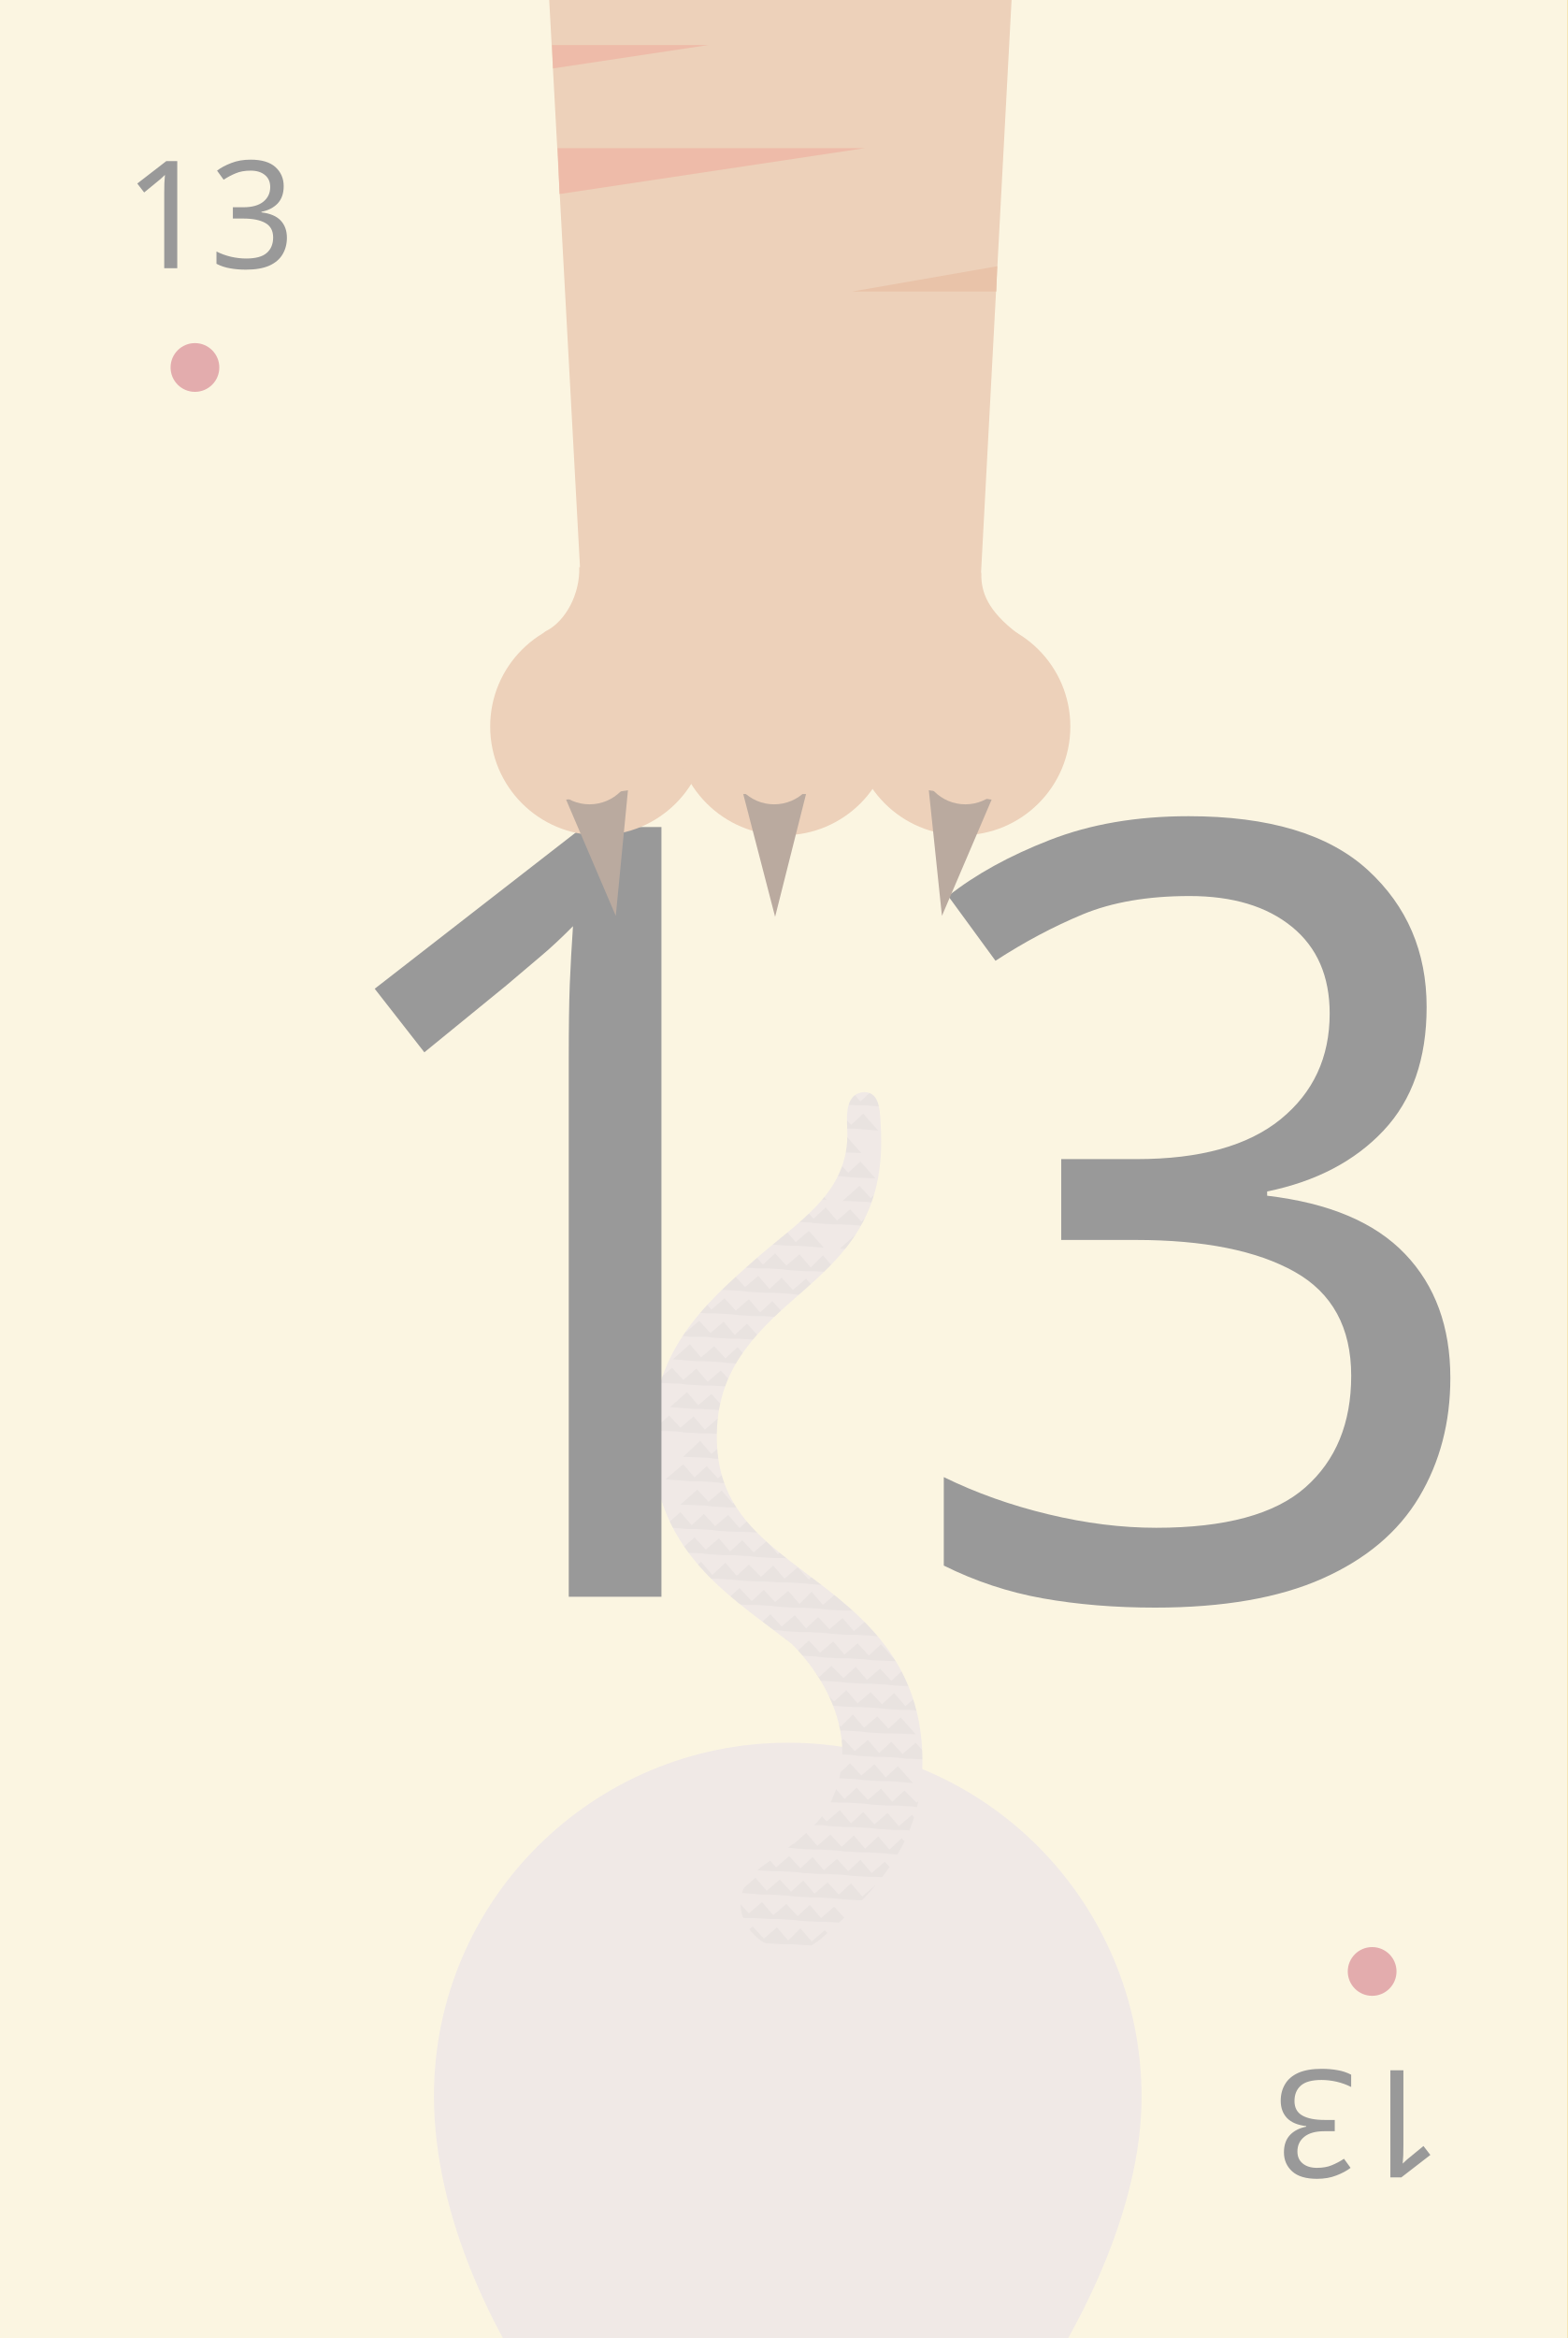
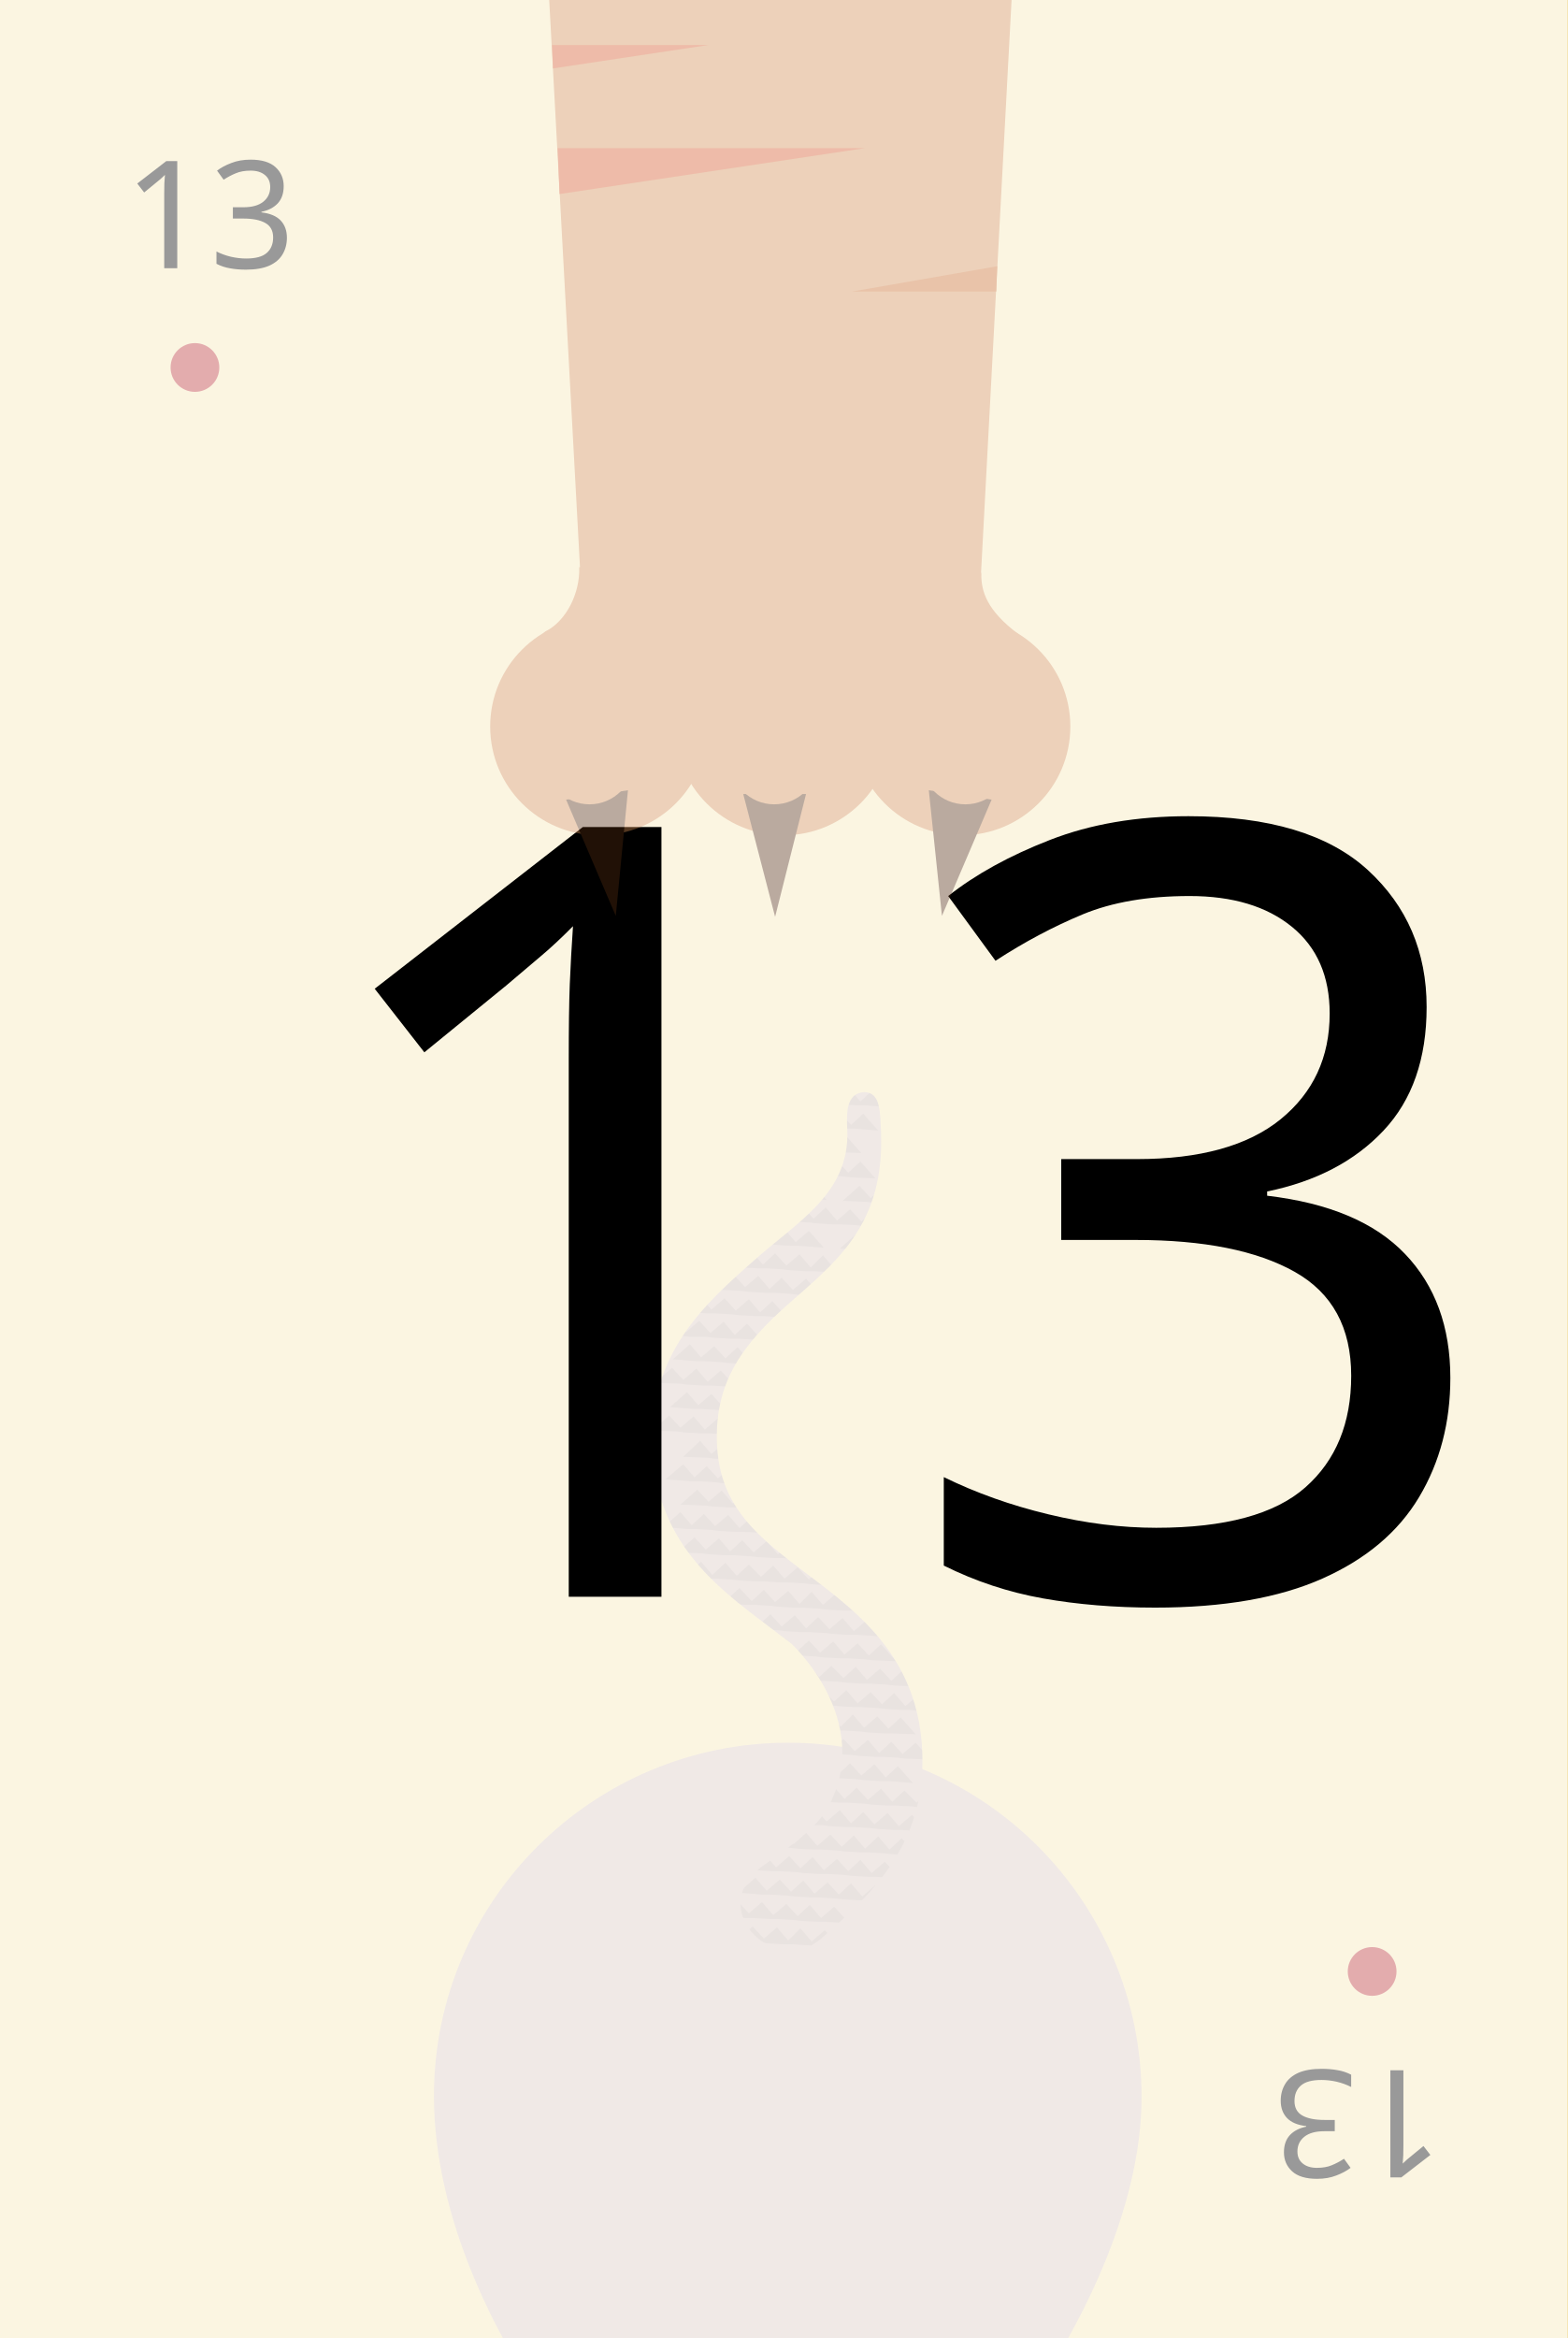
<svg xmlns="http://www.w3.org/2000/svg" xmlns:xlink="http://www.w3.org/1999/xlink" version="1.1" id="Layer_1" x="0px" y="0px" viewBox="0 0 167.2 249.4" enable-background="new 0 0 167.2 249.4" xml:space="preserve">
  <rect x="-5.7" y="-5.7" fill="#F5E6B5" width="178.6" height="260.8" />
  <circle fill="#BA3033" cx="20.8" cy="39.2" r="2.6" />
  <g>
    <text transform="matrix(1 0 0 1 13.2251 28.6087)" font-family="'RobotoSlab-Regular'" font-size="16">13</text>
  </g>
  <circle fill="#BA3033" cx="146.4" cy="210.3" r="2.6" />
  <g>
    <text transform="matrix(-1 0 0 -1 154.0334 220.8431)" font-family="'RobotoSlab-Regular'" font-size="16">13</text>
  </g>
  <path fill="#D9C8C1" d="M98.4,186.9c-0.4-10-6.7-14.8-12.3-19c-5-3.8-9.3-7-9.6-13.8c-0.3-6.8,2.9-10.8,7.5-14.9  c5.2-4.6,10.4-8.5,10-18.5c-0.1-1.9,0-4.2-1.8-4.2c-1.9,0.1-1.9,2.2-1.8,4c0.3,6.8-5.3,9.8-10,14c-5.2,4.6-11.2,9.9-10.8,19.9  c0.4,10,6.7,14.8,12.3,19c0.9,0.7,1.7,1.3,2.5,1.9l0,0c0,0,8.9,8.1,4,17.4c-1.5,2.9-6.6,5.9-7.6,6.8c-5.2,4.6,2.1,11.4,6.8,7.3  C92.8,202.2,98.8,196.9,98.4,186.9z" />
-   <text transform="matrix(1 0 0 1 29.7445 170.3316)" font-family="'RobotoSlab-Thin'" font-size="115">13</text>
+   <text id="number" transform="matrix(1 0 0 1 29.7445 170.3316)" font-family="'RobotoSlab-Thin'" font-size="115">13</text>
  <path fill="#D9C8C1" d="M121.8,223.7c0-20.8-16.8-37.8-37.7-37.8c-20.8,0-37.8,16.8-37.8,37.7c0,25.6,25.9,54.2,37.7,54.2  S121.8,247.3,121.8,223.7z" />
  <g>
    <polygon fill="#D18C52" points="103.9,75.6 62.7,75.6 57.1,-27.6 109.4,-27.6  " />
    <g>
      <circle fill="#D18C52" cx="63.9" cy="77.5" r="11.6" />
      <circle fill="#D18C52" cx="83.6" cy="77.5" r="11.6" />
      <circle fill="#D18C52" cx="102.6" cy="77.5" r="11.6" />
    </g>
    <polygon fill="#522B10" points="65.7,97.7 67,84.3 60.4,85.3  " />
    <polygon fill="#522B10" points="82.7,97.8 86,84.7 79.3,84.7  " />
    <polygon fill="#522B10" points="100.5,97.7 105.8,85.3 99.1,84.3  " />
    <circle fill="#D18C52" cx="62.9" cy="81.1" r="4.7" />
    <circle fill="#D18C52" cx="82.6" cy="81.1" r="4.7" />
    <circle fill="#D18C52" cx="103" cy="81.1" r="4.7" />
    <polygon fill="#D55627" points="59.5,15.8 59.7,20.7 92.3,15.8  " />
    <polygon fill="#D55627" points="58.9,4.8 59,7.3 75.6,4.8  " />
    <polygon fill="#C96928" points="90.9,31.1 106.3,31.1 106.4,28.4  " />
    <path fill="#D18C52" d="M104.7,61.3c0,1.8,0.6,3.8,3.9,6.3c3.2,2.5-6.4,3.9-6.4,3.9l-1.9-7.5C100.2,63.9,104.7,59.5,104.7,61.3z" />
    <path fill="#D18C52" d="M61.8,60.5c0.1,2.8-1.4,5.7-3.5,6.8c-2.1,1,5.2,4.3,5.2,4.3L68.8,61L61.8,60.5z" />
  </g>
  <g>
    <defs>
      <path id="SVGID_3_" d="M98.4,186.9c-0.4-10-6.7-14.8-12.3-19c-5-3.8-9.3-7-9.6-13.8c-0.3-6.8,2.9-10.8,7.5-14.9    c5.2-4.6,10.4-8.5,10-18.5c-0.1-1.9,0-4.2-1.8-4.2c-1.9,0.1-1.9,2.2-1.8,4c0.3,6.8-5.3,9.8-10,14c-5.2,4.6-11.2,9.9-10.8,19.9    c0.4,10,6.7,14.8,12.3,19c0.9,0.7,1.7,1.3,2.5,1.9l0,0c0,0,8.9,8.1,4,17.4c-1.5,2.9-6.6,5.9-7.6,6.8c-5.2,4.6,2.1,11.4,6.8,7.3    C92.8,202.2,98.8,196.9,98.4,186.9z" />
    </defs>
    <clipPath id="SVGID_2_">
      <use xlink:href="#SVGID_3_" overflow="visible" />
    </clipPath>
    <g opacity="8.000000e-02" clip-path="url(#SVGID_2_)">
      <polygon points="90.5,125.1 89.3,123.8 87.9,125 86.7,123.6 85.4,124.8 84.2,123.5 82.8,124.7 81.6,123.3 80.2,124.5 79,123.2     77.7,124.4 76.5,123 75.1,124.2 73.9,122.9 72.1,124.5 74.7,124.6 75.5,124.7 77.2,124.8 78.1,124.8 79.8,124.9 80.6,125     82.4,125.1 83.2,125.1 84.9,125.2 85.8,125.3 87.5,125.4 88.3,125.4 90,125.5 90.9,125.6 93.4,125.7 91.8,123.9   " />
      <polygon points="93.6,115 92.4,113.7 91.1,114.9 89.9,113.5 88.5,114.7 87.3,113.4 86,114.6 84.7,113.2 83.4,114.4 82.2,113.1     80.8,114.3 79.6,112.9 78.3,114.1 77.1,112.8 75.3,114.4 77.8,114.5 78.7,114.6 80.4,114.7 81.2,114.7 82.9,114.8 83.8,114.9     85.5,115 86.4,115 88.1,115.1 88.9,115.2 90.6,115.3 91.5,115.3 93.2,115.4 94,115.5 96.6,115.6 95,113.8   " />
      <polygon points="87.4,141.6 86,142.8 84.8,141.5 83.5,142.7 82.3,141.3 80.9,142.5 79.7,141.2 78.4,142.4 77.2,141 75.8,142.2     74.6,140.9 73.2,142.1 72,140.7 70.2,142.4 72.8,142.5 73.6,142.6 75.3,142.6 76.2,142.7 77.9,142.8 78.8,142.8 80.5,142.9     81.3,143 83,143.1 83.9,143.1 85.6,143.2 86.4,143.3 88.1,143.4 89,143.4 91.6,143.6 90,141.8 88.6,143   " />
      <polygon points="101.8,145 100.4,146.2 99.2,144.9 97.8,146.1 96.6,144.7 95.3,145.9 94.1,144.6 92.7,145.8 91.5,144.4     90.2,145.6 89,144.3 87.6,145.5 86.4,144.1 85,145.3 83.8,144 82.5,145.2 81.3,143.8 79.9,145.1 78.7,143.7 77.4,144.9     76.2,143.6 74.8,144.8 73.6,143.4 71.8,145 74.3,145.2 75.2,145.2 76.9,145.3 77.8,145.4 79.5,145.5 80.3,145.5 82,145.6     82.9,145.7 84.6,145.8 85.4,145.8 87.1,145.9 88,145.9 89.7,146 90.6,146.1 92.3,146.2 93.1,146.2 94.8,146.3 95.7,146.4     97.4,146.5 98.2,146.5 100,146.6 100.8,146.7 103.4,146.8   " />
      <polygon points="97.6,142.2 96.3,143.4 95.1,142.1 93.3,143.7 95.8,143.8 96.7,143.9 98.4,144 99.2,144 101.8,144.2 100.2,142.4     98.8,143.6   " />
      <polygon points="95.2,139.5 93.4,141.1 96,141.3 96.8,141.3 99.4,141.5 97.8,139.7 96.4,140.9   " />
      <polygon points="87.8,133.9 86.5,135.2 85.3,133.8 83.9,135 82.7,133.7 81.4,134.9 80.2,133.5 78.8,134.7 77.6,133.4 76.2,134.6     75,133.2 73.7,134.4 72.5,133.1 71.1,134.3 69.9,132.9 68.1,134.5 70.7,134.7 71.5,134.7 73.2,134.8 74.1,134.9 75.8,135     76.6,135 78.3,135.1 79.2,135.2 80.9,135.3 81.8,135.3 83.5,135.4 84.3,135.5 86,135.6 86.9,135.6 88.6,135.7 89.4,135.8     91.2,135.9 92,135.9 93.7,136 94.6,136 97.1,136.2 95.5,134.4 94.2,135.6 93,134.2 91.6,135.4 90.4,134.1 89,135.3   " />
      <polygon points="94.5,130.5 93.3,129.1 91.9,130.3 90.7,129 89.3,130.2 88.1,128.8 86.8,130 85.6,128.7 84.2,129.9 83,128.5     81.7,129.7 80.4,128.4 79.1,129.6 77.9,128.2 76.5,129.4 75.3,128.1 74,129.3 72.8,127.9 71.4,129.1 70.2,127.8 68.4,129.4     71,129.6 71.8,129.6 73.5,129.7 74.4,129.7 76.1,129.8 76.9,129.9 78.6,130 79.5,130 81.2,130.1 82.1,130.2 83.8,130.3     84.6,130.3 86.3,130.4 87.2,130.5 88.9,130.6 89.7,130.6 91.4,130.7 92.3,130.8 94,130.9 94.9,130.9 97.4,131.1 95.8,129.3   " />
      <polygon points="89.9,128.1 92.4,128.2 93.3,128.3 95.9,128.4 94.3,126.6 92.9,127.8 91.7,126.5   " />
      <polygon points="92.7,138.5 95.3,138.7 93.7,136.9 92.3,138.1 91.1,136.7 89.3,138.3 91.9,138.5   " />
      <polygon points="93,133.4 95.6,133.5 94,131.7 92.6,132.9 91.4,131.6 89.6,133.2 92.2,133.3   " />
      <polygon points="70.3,126.9 72,127 72.8,127.1 74.5,127.2 75.4,127.2 77.1,127.3 77.9,127.4 79.6,127.5 80.5,127.5 82.2,127.6     83.1,127.7 84.8,127.8 85.6,127.8 88.2,128 86.6,126.2 85.2,127.4 84,126 82.7,127.2 81.5,125.9 80.1,127.1 78.9,125.7     77.5,126.9 76.3,125.6 75,126.8 73.8,125.4 72.4,126.6 71.2,125.3 69.9,126.5 68.6,125.1 66.8,126.7 69.4,126.9   " />
      <polygon points="74,122 75.7,122.1 76.5,122.2 78.2,122.3 79.1,122.3 80.8,122.4 81.6,122.5 83.4,122.6 84.2,122.6 85.9,122.7     86.8,122.8 88.5,122.9 89.3,122.9 91.9,123 90.3,121.2 88.9,122.4 87.7,121.1 86.4,122.3 85.2,120.9 83.8,122.2 82.6,120.8     81.2,122 80,120.7 78.7,121.9 77.5,120.5 76.1,121.7 74.9,120.4 73.6,121.6 72.4,120.2 70.5,121.8 73.1,122   " />
      <polygon points="75.8,119.6 77.5,119.7 78.4,119.7 80.1,119.8 80.9,119.8 82.6,119.9 83.5,120 85.2,120.1 86.1,120.1 87.8,120.2     88.6,120.3 90.3,120.4 91.2,120.4 93.7,120.6 92.1,118.8 90.8,120 89.6,118.6 88.2,119.8 87,118.5 85.7,119.7 84.5,118.3     83.1,119.5 81.9,118.2 80.5,119.4 79.3,118 78,119.2 76.8,117.9 75.4,119.1 74.2,117.7 72.4,119.4 75,119.5   " />
      <polygon points="76.8,117 78.5,117.1 79.4,117.2 81.1,117.3 81.9,117.3 83.6,117.4 84.5,117.5 86.2,117.6 87.1,117.6 88.8,117.7     89.6,117.8 91.3,117.9 92.2,117.9 94.7,118.1 93.1,116.3 91.8,117.5 90.6,116.1 89.2,117.3 88,116 86.7,117.2 85.5,115.8     84.1,117 82.9,115.7 81.5,116.9 80.3,115.5 79,116.7 77.8,115.4 76.4,116.6 75.2,115.2 73.4,116.8 76,117   " />
      <polygon points="77.1,111.9 78.8,112 79.7,112.1 81.4,112.2 82.2,112.2 83.9,112.3 84.8,112.4 86.5,112.5 87.4,112.5 89.1,112.6     89.9,112.7 91.6,112.8 92.5,112.8 95,113 93.4,111.1 92.1,112.4 90.9,111 89.5,112.2 88.3,110.9 87,112.1 85.7,110.7 84.4,111.9     83.2,110.6 81.8,111.8 80.6,110.4 79.3,111.6 78.1,110.3 76.7,111.5 75.5,110.1 73.7,111.7 76.3,111.9   " />
      <polygon points="74.9,150.3 76.6,150.4 77.5,150.5 79.2,150.6 80,150.6 81.7,150.7 82.6,150.8 84.3,150.9 85.1,150.9 86.9,151     87.7,151.1 89.4,151.2 90.3,151.2 92,151.3 92.8,151.4 94.5,151.5 95.4,151.5 98,151.7 96.3,149.9 95,151.1 93.8,149.7     92.4,150.9 91.2,149.6 89.9,150.8 88.7,149.4 87.3,150.6 86.1,149.3 84.7,150.5 83.5,149.1 82.2,150.3 81,149 79.6,150.2     78.4,148.8 77.1,150 75.9,148.7 74.5,149.9 73.3,148.5 71.5,150.1 74.1,150.3   " />
      <polygon points="72.5,147.6 73.3,147.7 75.1,147.8 75.9,147.8 77.6,147.9 78.5,148 80.2,148.1 81,148.1 82.7,148.2 83.6,148.3     85.3,148.4 86.1,148.4 87.9,148.5 88.7,148.6 90.4,148.7 91.3,148.7 93,148.8 93.8,148.9 96.4,149 94.8,147.2 93.4,148.4     92.2,147 90.9,148.3 89.7,146.9 88.3,148.1 87.1,146.8 85.7,148 84.5,146.6 83.2,147.8 82,146.5 80.6,147.7 79.4,146.3     78.1,147.5 76.9,146.2 75.5,147.4 74.3,146 72.9,147.2 71.7,145.9 69.9,147.5   " />
      <polygon points="71.2,139.8 72.9,139.9 73.8,140 75.5,140.1 76.3,140.1 78.1,140.2 78.9,140.3 80.6,140.4 81.5,140.4 83.2,140.5     84,140.6 85.7,140.7 86.6,140.7 89.2,140.9 87.5,139.1 86.2,140.3 85,138.9 83.6,140.1 82.4,138.8 81.1,140 79.9,138.6     78.5,139.8 77.3,138.5 75.9,139.7 74.7,138.3 73.4,139.5 72.2,138.2 70.8,139.4 69.6,138 67.8,139.6 70.4,139.8   " />
      <polygon points="69.7,137.2 71.4,137.3 72.2,137.3 73.9,137.4 74.8,137.5 76.5,137.6 77.3,137.6 79.1,137.7 79.9,137.8     81.6,137.9 82.5,137.9 84.2,138 85,138.1 87.6,138.2 86,136.4 84.6,137.6 83.4,136.3 82.1,137.5 80.9,136.1 79.5,137.3 78.3,136     76.9,137.2 75.7,135.8 74.4,137 73.2,135.7 71.8,136.9 70.6,135.5 69.3,136.7 68.1,135.4 66.3,137 68.8,137.1   " />
      <polygon points="70,132.1 71.7,132.2 72.5,132.2 74.2,132.3 75.1,132.4 76.8,132.5 77.6,132.5 79.3,132.6 80.2,132.7 81.9,132.7     82.8,132.8 84.5,132.9 85.3,132.9 87.9,133.1 86.3,131.3 84.9,132.5 83.7,131.1 82.4,132.3 81.2,131 79.8,132.2 78.6,130.8     77.2,132.1 76,130.7 74.7,131.9 73.5,130.6 72.1,131.8 70.9,130.4 69.6,131.6 68.4,130.3 66.5,131.9 69.1,132   " />
      <polygon points="75.4,170.9 77.1,171 78,171.1 79.7,171.2 80.6,171.2 82.3,171.3 83.1,171.4 84.8,171.5 85.7,171.5 87.4,171.6     88.2,171.7 89.9,171.8 90.8,171.8 92.5,171.9 93.4,171.9 95.1,172 95.9,172.1 98.5,172.2 96.9,170.4 95.5,171.6 94.3,170.3     93,171.5 91.7,170.1 90.4,171.3 89.2,170 87.8,171.2 86.6,169.8 85.3,171.1 84.1,169.7 82.7,170.9 81.5,169.6 80.2,170.8     78.9,169.4 77.6,170.6 76.4,169.3 75,170.5 73.8,169.1 72,170.7 74.6,170.9   " />
      <polygon points="73.9,168.3 75.6,168.4 76.4,168.4 78.1,168.5 79,168.6 80.7,168.7 81.6,168.7 83.3,168.8 84.1,168.8 85.8,168.9     86.7,169 88.4,169.1 89.2,169.1 90.9,169.2 91.8,169.3 93.5,169.4 94.4,169.4 96.9,169.6 95.3,167.8 94,169 92.7,167.6     91.4,168.8 90.2,167.5 88.8,168.7 87.6,167.3 86.3,168.5 85.1,167.2 83.7,168.4 82.5,167 81.2,168.2 79.9,166.9 78.6,168.1     77.4,166.7 76,168 74.8,166.6 73.5,167.8 72.3,166.5 70.5,168.1 73,168.2   " />
      <polygon points="75.7,165.8 77.4,165.9 78.3,165.9 80,166 80.8,166.1 82.6,166.2 83.4,166.2 85.1,166.3 86,166.4 87.7,166.5     88.5,166.5 90.2,166.6 91.1,166.7 92.8,166.8 93.7,166.8 95.4,166.9 96.2,167 98.8,167.1 97.2,165.3 95.8,166.5 94.6,165.2     93.2,166.4 92,165 90.7,166.2 89.5,164.9 88.1,166.1 86.9,164.7 85.6,165.9 84.4,164.6 83,165.8 81.8,164.4 80.4,165.6     79.2,164.3 77.9,165.5 76.7,164.1 75.3,165.3 74.1,164 72.3,165.6 74.9,165.7   " />
      <polygon points="73.3,163.1 74.2,163.1 75.9,163.2 76.7,163.3 78.4,163.4 79.3,163.4 81,163.5 81.8,163.6 83.6,163.7 84.4,163.7     86.1,163.8 87,163.9 88.7,164 89.5,164 91.2,164.1 92.1,164.2 93.8,164.3 94.7,164.3 97.2,164.5 95.6,162.7 94.3,163.9 93,162.5     91.7,163.7 90.5,162.4 89.1,163.6 87.9,162.2 86.6,163.4 85.4,162.1 84,163.3 82.8,161.9 81.4,163.1 80.2,161.8 78.9,163     77.7,161.6 76.3,162.8 75.1,161.5 73.8,162.7 72.6,161.3 70.8,162.9   " />
      <polygon points="74.5,158 76.2,158.1 77,158.2 78.7,158.3 79.6,158.3 81.3,158.4 82.1,158.5 83.9,158.6 84.7,158.6 86.4,158.7     87.3,158.8 89,158.8 89.8,158.9 91.5,159 92.4,159 94.1,159.1 94.9,159.2 97.5,159.3 95.9,157.5 94.5,158.7 93.3,157.4 92,158.6     90.8,157.2 89.4,158.4 88.2,157.1 86.9,158.3 85.7,156.9 84.3,158.2 83.1,156.8 81.7,158 80.5,156.7 79.2,157.9 78,156.5     76.6,157.7 75.4,156.4 74.1,157.6 72.9,156.2 71,157.8 73.6,158   " />
      <polygon points="73,152.8 74.8,152.9 75.6,152.9 77.3,153 78.2,153.1 79.9,153.2 80.7,153.2 82.4,153.3 83.3,153.4 85,153.5     85.9,153.5 87.6,153.6 88.4,153.7 90.1,153.8 91,153.8 92.7,153.9 93.5,154 96.1,154.1 94.5,152.3 93.1,153.5 91.9,152.2     90.6,153.4 89.4,152 88,153.2 86.8,151.9 85.5,153.1 84.2,151.7 82.9,152.9 81.7,151.6 80.3,152.8 79.1,151.4 77.8,152.6     76.6,151.3 75.2,152.5 74,151.1 72.6,152.3 71.4,151 69.6,152.6 72.2,152.7   " />
      <polygon points="98,180.8 96.6,182 95.4,180.6 94.1,181.8 92.9,180.5 91.5,181.7 90.3,180.3 89,181.5 87.7,180.2 86.4,181.4     85.2,180 83.8,181.2 82.6,179.9 81.3,181.1 80.1,179.7 78.3,181.4 80.8,181.5 81.7,181.6 83.4,181.7 84.2,181.7 85.9,181.8     86.8,181.8 88.5,181.9 89.4,182 91.1,182.1 91.9,182.1 93.6,182.2 94.5,182.3 96.2,182.4 97,182.4 99.6,182.6   " />
      <polygon points="97.5,160.2 96.1,161.4 94.9,160 93.5,161.3 92.3,159.9 91,161.1 89.8,159.8 88.4,161 87.2,159.6 85.9,160.8     84.7,159.5 83.3,160.7 82.1,159.3 80.7,160.5 79.5,159.2 78.2,160.4 77,159 75.6,160.2 74.4,158.9 72.6,160.5 75.2,160.6     76,160.7 77.7,160.8 78.6,160.8 80.3,160.9 81.1,161 82.8,161.1 83.7,161.1 85.4,161.2 86.3,161.3 88,161.4 88.8,161.4     90.5,161.5 91.4,161.6 93.1,161.7 93.9,161.7 95.7,161.8 96.5,161.9 99.1,162   " />
      <polygon points="97.8,155.1 96.4,156.3 95.2,154.9 93.8,156.1 92.6,154.8 91.3,156 90.1,154.6 88.7,155.8 87.5,154.5 86.2,155.7     85,154.3 83.6,155.5 82.4,154.2 81,155.4 79.8,154 78.5,155.2 77.3,153.9 75.9,155.1 74.7,153.7 72.9,155.4 75.5,155.5     76.3,155.6 78,155.6 78.9,155.7 80.6,155.8 81.4,155.8 83.1,155.9 84,156 85.7,156.1 86.6,156.1 88.3,156.2 89.1,156.3     90.8,156.4 91.7,156.4 93.4,156.5 94.2,156.6 95.9,156.7 96.8,156.7 99.4,156.9   " />
      <polygon points="96.9,207.7 95.7,206.3 94.3,207.5 93.1,206.2 91.7,207.4 90.5,206 89.2,207.2 88,205.9 86.6,207.1 85.4,205.7     84.1,207 82.9,205.6 81.5,206.8 80.3,205.5 78.5,207.1 81.1,207.2 81.9,207.3 83.6,207.4 84.5,207.4 86.2,207.5 87,207.6     88.7,207.7 89.6,207.7 91.3,207.8 92.1,207.8 93.9,207.9 94.7,208 96.4,208.1 97.3,208.1 99.8,208.3 98.2,206.5   " />
      <polygon points="97.2,202.6 96,201.2 94.6,202.4 93.4,201.1 92,202.3 90.8,200.9 89.5,202.1 88.3,200.8 86.9,202 85.7,200.6     84.4,201.8 83.2,200.5 81.8,201.7 80.6,200.3 78.8,201.9 81.3,202.1 82.2,202.1 83.9,202.2 84.8,202.3 86.5,202.4 87.3,202.4     89,202.5 89.9,202.6 91.6,202.7 92.4,202.7 94.1,202.8 95,202.9 96.7,203 97.6,203 100.1,203.2 98.5,201.4   " />
      <polygon points="97.5,197.4 96.2,196.1 94.9,197.3 93.7,195.9 92.3,197.2 91.1,195.8 89.8,197 88.6,195.7 87.2,196.9 86,195.5     84.7,196.7 83.4,195.4 82.1,196.6 80.9,195.2 79.1,196.8 81.6,197 82.5,197 84.2,197.1 85.1,197.2 86.8,197.3 87.6,197.3     89.3,197.4 90.2,197.5 91.9,197.6 92.7,197.6 94.4,197.7 95.3,197.8 97,197.9 97.9,197.9 100.4,198 98.8,196.2   " />
      <polygon points="97.8,192.3 96.5,191 95.2,192.2 94,190.8 92.6,192 91.4,190.7 90.1,191.9 88.9,190.5 87.5,191.7 86.3,190.4     84.9,191.6 83.7,190.2 82.4,191.4 81.2,190.1 79.4,191.7 81.9,191.8 82.8,191.9 84.5,192 85.3,192 87.1,192.1 87.9,192.2     89.6,192.3 90.5,192.3 92.2,192.4 93,192.5 94.7,192.6 95.6,192.6 97.3,192.7 98.2,192.8 100.7,192.9 99.1,191.1   " />
      <polygon points="81.4,186.7 83.1,186.8 83.9,186.8 85.6,186.9 86.5,187 88.2,187.1 89.1,187.1 90.8,187.2 91.6,187.3 93.3,187.4     94.2,187.4 95.9,187.5 96.7,187.6 99.3,187.7 97.7,185.9 96.3,187.1 95.1,185.8 93.8,187 92.6,185.6 91.2,186.8 90,185.5     88.7,186.7 87.4,185.3 86.1,186.5 84.9,185.2 83.5,186.4 82.3,185 81,186.2 79.8,184.9 78,186.5 80.5,186.6   " />
      <polygon points="79,184 79.8,184 81.5,184.1 82.4,184.2 84.1,184.3 84.9,184.3 86.6,184.4 87.5,184.5 89.2,184.6 90.1,184.6     91.8,184.7 92.6,184.8 94.3,184.9 95.2,184.9 97.7,185 96.1,183.2 94.8,184.4 93.6,183.1 92.2,184.3 91,182.9 89.7,184.2     88.5,182.8 87.1,184 85.9,182.7 84.5,183.9 83.3,182.5 82,183.7 80.8,182.4 79.4,183.6 78.2,182.2 76.4,183.8   " />
      <polygon points="80.1,178.9 81.8,179 82.7,179 84.4,179.1 85.2,179.2 86.9,179.3 87.8,179.3 89.5,179.4 90.4,179.5 92.1,179.6     92.9,179.6 94.6,179.7 95.5,179.8 98,179.9 96.4,178.1 95.1,179.3 93.9,178 92.5,179.2 91.3,177.8 90,179 88.7,177.7 87.4,178.9     86.2,177.5 84.8,178.7 83.6,177.4 82.3,178.6 81.1,177.2 79.7,178.4 78.5,177.1 76.7,178.7 79.3,178.8   " />
      <polygon points="77.7,176.2 79.4,176.3 80.3,176.3 82,176.4 82.8,176.5 84.5,176.6 85.4,176.6 87.1,176.7 87.9,176.8 89.6,176.9     90.5,176.9 92.2,177 93.1,177.1 95.6,177.2 94,175.4 92.7,176.6 91.5,175.3 90.1,176.5 88.9,175.1 87.5,176.3 86.3,175 85,176.2     83.8,174.8 82.4,176 81.2,174.7 79.9,175.9 78.6,174.5 77.3,175.7 76.1,174.4 74.3,176 76.8,176.1   " />
      <polygon points="76.1,173.5 77.8,173.6 78.7,173.7 80.4,173.8 81.3,173.8 83,173.9 83.8,174 85.5,174.1 86.4,174.1 88.1,174.2     88.9,174.3 90.6,174.4 91.5,174.4 93.2,174.5 94.1,174.6 95.8,174.7 96.6,174.7 99.2,174.9 97.6,173 96.2,174.3 95,172.9     93.7,174.1 92.5,172.8 91.1,174 89.9,172.6 88.5,173.8 87.3,172.5 86,173.7 84.8,172.3 83.4,173.5 82.2,172.2 80.9,173.4     79.7,172 78.3,173.2 77.1,171.9 75.7,173.1 74.5,171.7 72.7,173.3 75.3,173.5   " />
      <polygon points="80.3,204.6 82.1,204.7 82.9,204.7 84.6,204.8 85.5,204.9 87.2,205 88,205 89.7,205.1 90.6,205.2 92.3,205.3     93.1,205.3 94.9,205.4 95.7,205.5 98.3,205.6 96.7,203.8 95.3,205 94.1,203.7 92.7,204.9 91.5,203.5 90.2,204.7 89,203.4     87.6,204.6 86.4,203.2 85.1,204.4 83.9,203.1 82.5,204.3 81.3,202.9 79.9,204.1 78.7,202.8 76.9,204.4 79.5,204.6   " />
      <polygon points="79.8,199.4 80.6,199.5 82.3,199.6 83.2,199.6 84.9,199.7 85.8,199.8 87.5,199.9 88.3,199.9 90,200 90.9,200.1     92.6,200.2 93.4,200.2 95.1,200.3 96,200.4 98.6,200.5 97,198.7 95.6,199.9 94.4,198.6 93,199.8 91.8,198.4 90.5,199.6     89.3,198.3 87.9,199.5 86.7,198.1 85.4,199.3 84.2,198 82.8,199.2 81.6,197.8 80.2,199 79,197.7 77.2,199.3   " />
      <polygon points="80.9,194.4 82.6,194.5 83.5,194.5 85.2,194.6 86.1,194.7 87.8,194.7 88.6,194.8 90.3,194.9 91.2,194.9 92.9,195     93.7,195.1 95.4,195.2 96.3,195.2 98.9,195.4 97.3,193.6 95.9,194.8 94.7,193.4 93.3,194.6 92.1,193.3 90.8,194.5 89.6,193.1     88.2,194.3 87,193 85.7,194.2 84.4,192.8 83.1,194.1 81.9,192.7 80.5,193.9 79.3,192.6 77.5,194.2 80.1,194.3   " />
      <polygon points="79.5,189.1 81.2,189.2 82.1,189.3 83.8,189.4 84.6,189.4 86.4,189.5 87.2,189.6 88.9,189.7 89.8,189.7     91.5,189.8 92.3,189.9 94,190 94.9,190 97.4,190.2 95.8,188.4 94.5,189.6 93.3,188.2 91.9,189.4 90.7,188.1 89.4,189.3     88.2,187.9 86.8,189.1 85.6,187.8 84.2,189 83,187.6 81.7,188.8 80.5,187.5 79.1,188.7 77.9,187.3 76.1,188.9 78.7,189.1   " />
    </g>
  </g>
  <g id="muted" opacity="0.6">
    <rect fill="#fff" x="0" y="0" width="167.2" height="249.4" />
+     <use xlink:href="#number" />
  </g>
</svg>
